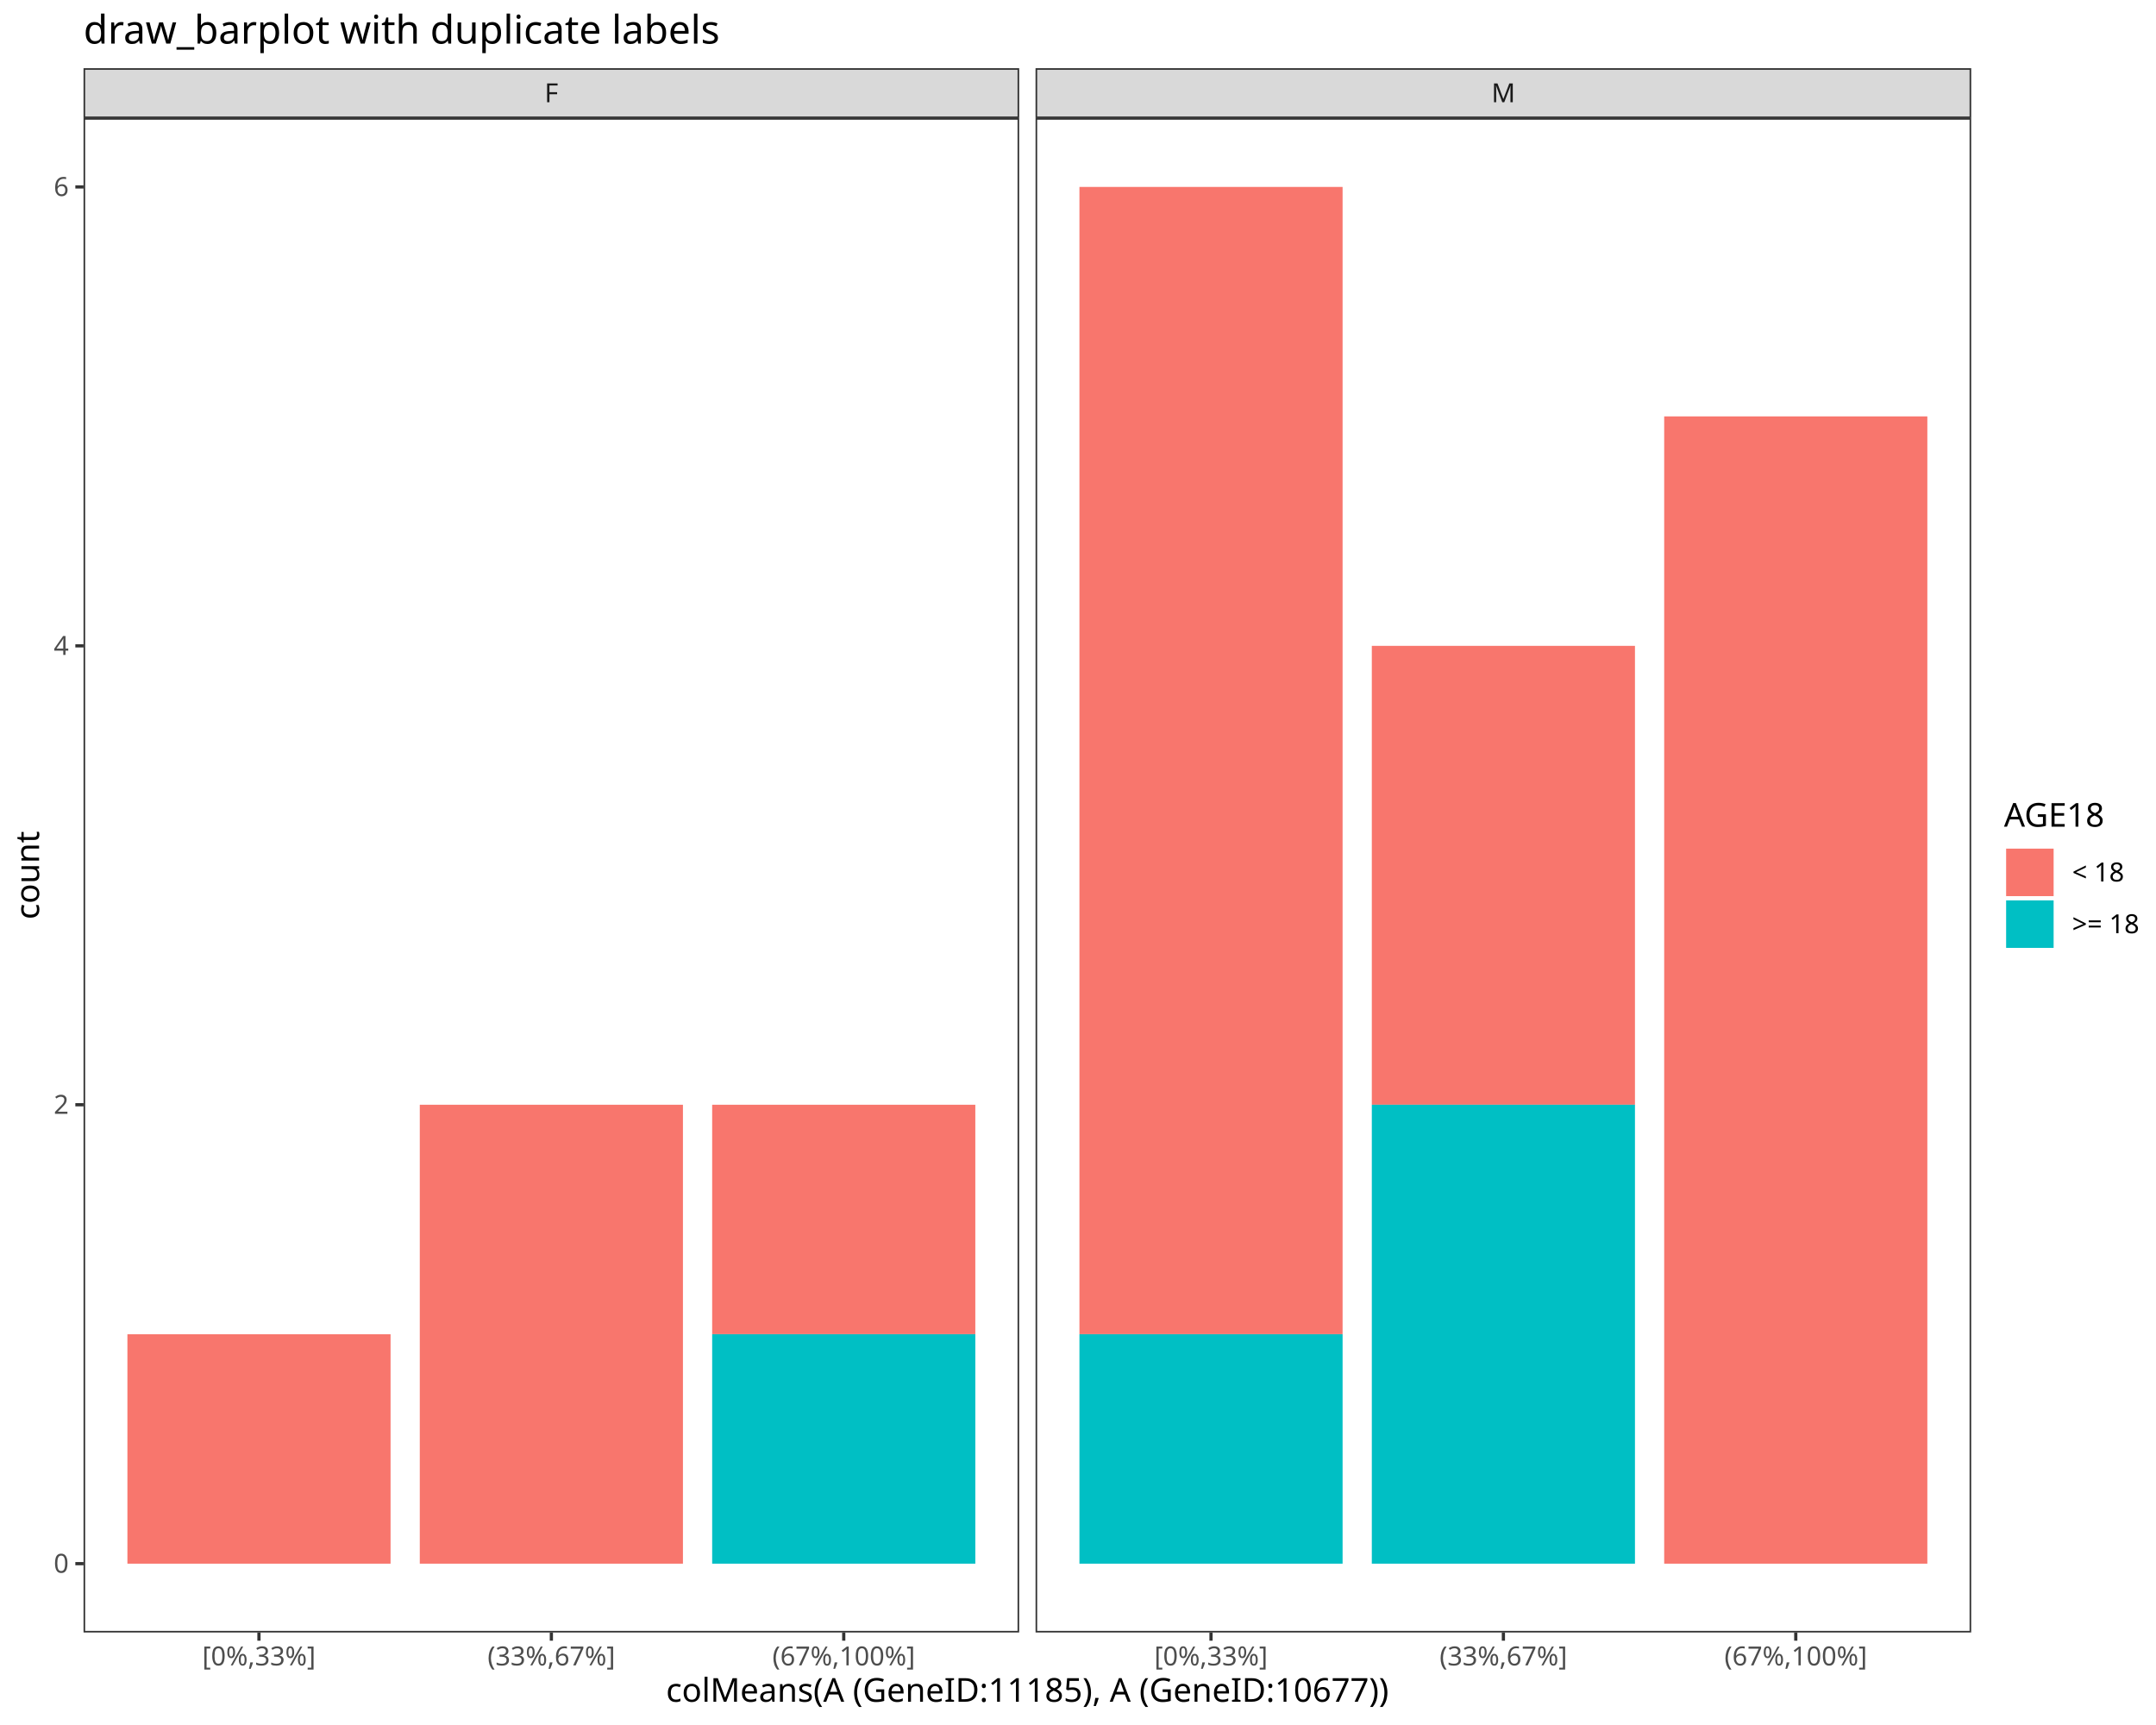
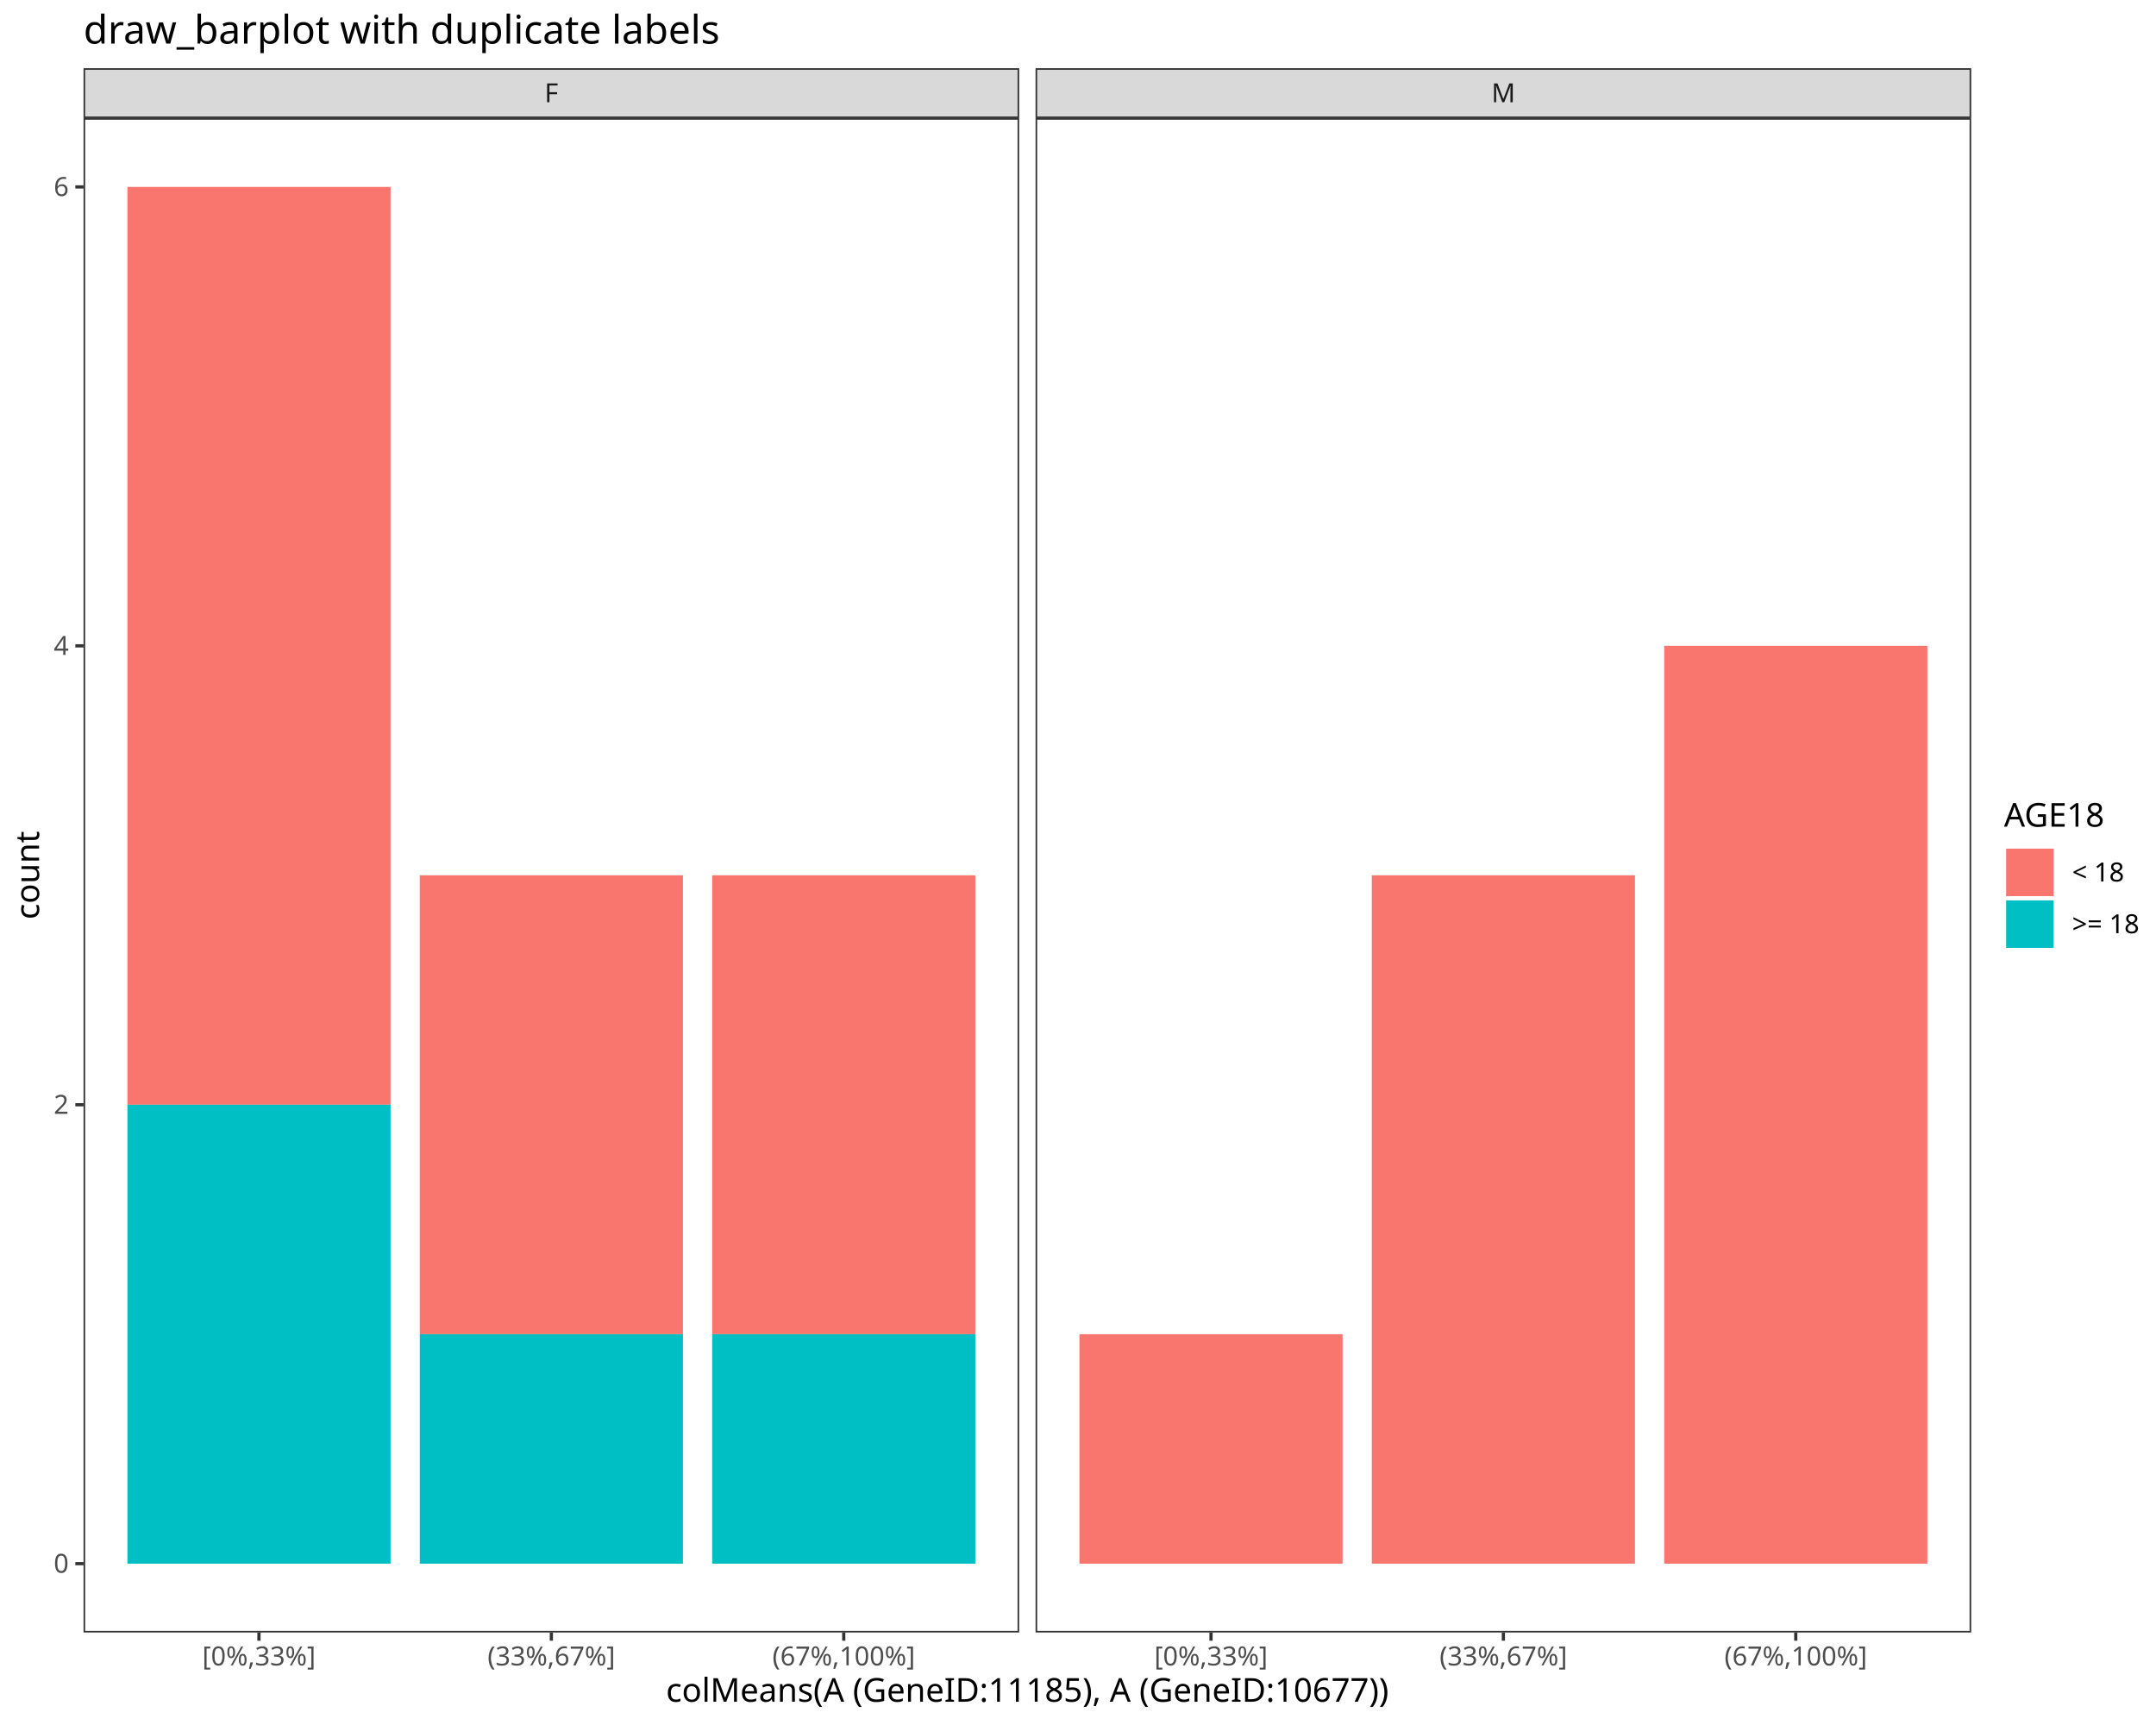
<svg xmlns="http://www.w3.org/2000/svg" class="svglite" data-engine-version="2.0" width="720.00pt" height="576.00pt" viewBox="0 0 720.00 576.00">
  <defs>
    <style type="text/css">
    .svglite line, .svglite polyline, .svglite polygon, .svglite path, .svglite rect, .svglite circle {
      fill: none;
      stroke: #000000;
      stroke-linecap: round;
      stroke-linejoin: round;
      stroke-miterlimit: 10.00;
    }
  </style>
  </defs>
  <rect width="100%" height="100%" style="stroke: none; fill: #FFFFFF;" />
  <defs>
    <clipPath id="cpMC4wMHw3MjAuMDB8MC4wMHw1NzYuMDA=">
      <rect x="0.00" y="0.00" width="720.00" height="576.00" />
    </clipPath>
  </defs>
  <g clip-path="url(#cpMC4wMHw3MjAuMDB8MC4wMHw1NzYuMDA=)">
    <rect x="0.00" y="0.00" width="720.00" height="576.00" style="stroke-width: 1.07; stroke: #FFFFFF; fill: #FFFFFF;" />
  </g>
  <defs>
    <clipPath id="cpMjcuOTB8MzQwLjM1fDM5LjQzfDU0NS4xMQ==">
      <rect x="27.90" y="39.43" width="312.45" height="505.68" />
    </clipPath>
  </defs>
  <g clip-path="url(#cpMjcuOTB8MzQwLjM1fDM5LjQzfDU0NS4xMQ==)">
    <rect x="27.90" y="39.43" width="312.45" height="505.68" style="stroke-width: 1.07; stroke: none; fill: #FFFFFF;" />
-     <rect x="42.55" y="445.51" width="87.88" height="76.62" style="stroke-width: 1.07; stroke: none; stroke-linecap: square; stroke-linejoin: miter; fill: #F8766D;" />
-     <rect x="140.19" y="368.89" width="87.88" height="153.24" style="stroke-width: 1.07; stroke: none; stroke-linecap: square; stroke-linejoin: miter; fill: #F8766D;" />
-     <rect x="237.83" y="368.89" width="87.88" height="76.62" style="stroke-width: 1.07; stroke: none; stroke-linecap: square; stroke-linejoin: miter; fill: #F8766D;" />
+     <rect x="42.55" y="62.42" width="87.88" height="306.47" style="stroke-width: 1.07; stroke: none; stroke-linecap: square; stroke-linejoin: miter; fill: #F8766D;" />
+     <rect x="140.19" y="292.27" width="87.88" height="153.24" style="stroke-width: 1.07; stroke: none; stroke-linecap: square; stroke-linejoin: miter; fill: #F8766D;" />
+     <rect x="237.83" y="292.27" width="87.88" height="153.24" style="stroke-width: 1.07; stroke: none; stroke-linecap: square; stroke-linejoin: miter; fill: #F8766D;" />
+     <rect x="42.55" y="368.89" width="87.88" height="153.24" style="stroke-width: 1.07; stroke: none; stroke-linecap: square; stroke-linejoin: miter; fill: #00BFC4;" />
+     <rect x="140.19" y="445.51" width="87.88" height="76.62" style="stroke-width: 1.07; stroke: none; stroke-linecap: square; stroke-linejoin: miter; fill: #00BFC4;" />
    <rect x="237.83" y="445.51" width="87.88" height="76.62" style="stroke-width: 1.07; stroke: none; stroke-linecap: square; stroke-linejoin: miter; fill: #00BFC4;" />
    <rect x="27.90" y="39.43" width="312.45" height="505.68" style="stroke-width: 1.07; stroke: #333333;" />
  </g>
  <g clip-path="url(#cpMC4wMHw3MjAuMDB8MC4wMHw1NzYuMDA=)">
</g>
  <defs>
    <clipPath id="cpMzQ1LjgzfDY1OC4yOHwzOS40M3w1NDUuMTE=">
      <rect x="345.83" y="39.43" width="312.45" height="505.68" />
    </clipPath>
  </defs>
  <g clip-path="url(#cpMzQ1LjgzfDY1OC4yOHwzOS40M3w1NDUuMTE=)">
    <rect x="345.83" y="39.43" width="312.45" height="505.68" style="stroke-width: 1.07; stroke: none; fill: #FFFFFF;" />
-     <rect x="360.48" y="62.42" width="87.88" height="383.09" style="stroke-width: 1.07; stroke: none; stroke-linecap: square; stroke-linejoin: miter; fill: #F8766D;" />
-     <rect x="458.12" y="215.66" width="87.88" height="153.24" style="stroke-width: 1.07; stroke: none; stroke-linecap: square; stroke-linejoin: miter; fill: #F8766D;" />
-     <rect x="555.76" y="139.04" width="87.88" height="383.09" style="stroke-width: 1.07; stroke: none; stroke-linecap: square; stroke-linejoin: miter; fill: #F8766D;" />
-     <rect x="360.48" y="445.51" width="87.88" height="76.62" style="stroke-width: 1.07; stroke: none; stroke-linecap: square; stroke-linejoin: miter; fill: #00BFC4;" />
-     <rect x="458.12" y="368.89" width="87.88" height="153.24" style="stroke-width: 1.07; stroke: none; stroke-linecap: square; stroke-linejoin: miter; fill: #00BFC4;" />
+     <rect x="360.48" y="445.51" width="87.88" height="76.62" style="stroke-width: 1.07; stroke: none; stroke-linecap: square; stroke-linejoin: miter; fill: #F8766D;" />
+     <rect x="458.12" y="292.27" width="87.88" height="229.85" style="stroke-width: 1.07; stroke: none; stroke-linecap: square; stroke-linejoin: miter; fill: #F8766D;" />
+     <rect x="555.76" y="215.66" width="87.88" height="306.47" style="stroke-width: 1.07; stroke: none; stroke-linecap: square; stroke-linejoin: miter; fill: #F8766D;" />
    <rect x="345.83" y="39.43" width="312.45" height="505.68" style="stroke-width: 1.07; stroke: #333333;" />
  </g>
  <g clip-path="url(#cpMC4wMHw3MjAuMDB8MC4wMHw1NzYuMDA=)">
</g>
  <defs>
    <clipPath id="cpMjcuOTB8MzQwLjM1fDIyLjc4fDM5LjQz">
      <rect x="27.90" y="22.78" width="312.45" height="16.65" />
    </clipPath>
  </defs>
  <g clip-path="url(#cpMjcuOTB8MzQwLjM1fDIyLjc4fDM5LjQz)">
    <rect x="27.90" y="22.78" width="312.45" height="16.65" style="stroke-width: 1.07; stroke: #333333; fill: #D9D9D9;" />
    <text x="184.13" y="34.14" text-anchor="middle" style="font-size: 8.80px; fill: #1A1A1A; font-family: sans;" textLength="5.38px" lengthAdjust="spacingAndGlyphs">F</text>
  </g>
  <g clip-path="url(#cpMC4wMHw3MjAuMDB8MC4wMHw1NzYuMDA=)">
</g>
  <defs>
    <clipPath id="cpMzQ1LjgzfDY1OC4yOHwyMi43OHwzOS40Mw==">
      <rect x="345.83" y="22.78" width="312.45" height="16.65" />
    </clipPath>
  </defs>
  <g clip-path="url(#cpMzQ1LjgzfDY1OC4yOHwyMi43OHwzOS40Mw==)">
    <rect x="345.83" y="22.78" width="312.45" height="16.65" style="stroke-width: 1.07; stroke: #333333; fill: #D9D9D9;" />
    <text x="502.06" y="34.14" text-anchor="middle" style="font-size: 8.80px; fill: #1A1A1A; font-family: sans;" textLength="7.33px" lengthAdjust="spacingAndGlyphs">M</text>
  </g>
  <g clip-path="url(#cpMC4wMHw3MjAuMDB8MC4wMHw1NzYuMDA=)">
    <polyline points="86.48,547.85 86.48,545.11 " style="stroke-width: 1.07; stroke: #333333; stroke-linecap: butt;" />
    <polyline points="184.13,547.85 184.13,545.11 " style="stroke-width: 1.07; stroke: #333333; stroke-linecap: butt;" />
    <polyline points="281.77,547.85 281.77,545.11 " style="stroke-width: 1.07; stroke: #333333; stroke-linecap: butt;" />
    <text x="86.48" y="556.10" text-anchor="middle" style="font-size: 8.80px; fill: #4D4D4D; font-family: sans;" textLength="37.67px" lengthAdjust="spacingAndGlyphs">[0%,33%]</text>
    <text x="184.13" y="556.10" text-anchor="middle" style="font-size: 8.80px; fill: #4D4D4D; font-family: sans;" textLength="43.05px" lengthAdjust="spacingAndGlyphs">(33%,67%]</text>
    <text x="281.77" y="556.10" text-anchor="middle" style="font-size: 8.80px; fill: #4D4D4D; font-family: sans;" textLength="47.94px" lengthAdjust="spacingAndGlyphs">(67%,100%]</text>
    <polyline points="404.42,547.85 404.42,545.11 " style="stroke-width: 1.07; stroke: #333333; stroke-linecap: butt;" />
    <polyline points="502.06,547.85 502.06,545.11 " style="stroke-width: 1.07; stroke: #333333; stroke-linecap: butt;" />
    <polyline points="599.70,547.85 599.70,545.11 " style="stroke-width: 1.07; stroke: #333333; stroke-linecap: butt;" />
    <text x="404.42" y="556.10" text-anchor="middle" style="font-size: 8.80px; fill: #4D4D4D; font-family: sans;" textLength="37.67px" lengthAdjust="spacingAndGlyphs">[0%,33%]</text>
    <text x="502.06" y="556.10" text-anchor="middle" style="font-size: 8.80px; fill: #4D4D4D; font-family: sans;" textLength="43.05px" lengthAdjust="spacingAndGlyphs">(33%,67%]</text>
    <text x="599.70" y="556.10" text-anchor="middle" style="font-size: 8.80px; fill: #4D4D4D; font-family: sans;" textLength="47.94px" lengthAdjust="spacingAndGlyphs">(67%,100%]</text>
    <text x="22.97" y="525.16" text-anchor="end" style="font-size: 8.80px; fill: #4D4D4D; font-family: sans;" textLength="4.89px" lengthAdjust="spacingAndGlyphs">0</text>
    <text x="22.97" y="371.92" text-anchor="end" style="font-size: 8.80px; fill: #4D4D4D; font-family: sans;" textLength="4.89px" lengthAdjust="spacingAndGlyphs">2</text>
    <text x="22.97" y="218.68" text-anchor="end" style="font-size: 8.80px; fill: #4D4D4D; font-family: sans;" textLength="4.89px" lengthAdjust="spacingAndGlyphs">4</text>
    <text x="22.97" y="65.45" text-anchor="end" style="font-size: 8.80px; fill: #4D4D4D; font-family: sans;" textLength="4.89px" lengthAdjust="spacingAndGlyphs">6</text>
    <polyline points="25.16,522.13 27.90,522.13 " style="stroke-width: 1.07; stroke: #333333; stroke-linecap: butt;" />
    <polyline points="25.16,368.89 27.90,368.89 " style="stroke-width: 1.07; stroke: #333333; stroke-linecap: butt;" />
    <polyline points="25.16,215.66 27.90,215.66 " style="stroke-width: 1.07; stroke: #333333; stroke-linecap: butt;" />
    <polyline points="25.16,62.42 27.90,62.42 " style="stroke-width: 1.07; stroke: #333333; stroke-linecap: butt;" />
    <text x="343.09" y="568.24" text-anchor="middle" style="font-size: 11.00px; font-family: sans;" textLength="239.10px" lengthAdjust="spacingAndGlyphs">colMeans(A (GeneID:11185), A (GeneID:10677))</text>
    <text transform="translate(13.05,292.27) rotate(-90)" text-anchor="middle" style="font-size: 11.00px; font-family: sans;" textLength="26.91px" lengthAdjust="spacingAndGlyphs">count</text>
    <rect x="669.24" y="267.33" width="45.28" height="49.89" style="stroke-width: 1.07; stroke: none; fill: #FFFFFF;" />
    <text x="669.24" y="276.04" style="font-size: 11.00px; font-family: sans;" textLength="35.47px" lengthAdjust="spacingAndGlyphs">AGE18</text>
    <rect x="669.24" y="282.66" width="17.28" height="17.28" style="stroke-width: 1.07; stroke: none; fill: #FFFFFF;" />
    <rect x="669.95" y="283.37" width="15.86" height="15.86" style="stroke-width: 1.07; stroke: none; stroke-linecap: square; stroke-linejoin: miter; fill: #F8766D;" />
    <rect x="669.24" y="299.94" width="17.28" height="17.28" style="stroke-width: 1.07; stroke: none; fill: #FFFFFF;" />
    <rect x="669.95" y="300.65" width="15.86" height="15.86" style="stroke-width: 1.07; stroke: none; stroke-linecap: square; stroke-linejoin: miter; fill: #00BFC4;" />
    <text x="692.00" y="294.33" style="font-size: 8.80px; font-family: sans;" textLength="17.38px" lengthAdjust="spacingAndGlyphs">&lt; 18</text>
    <text x="692.00" y="311.61" style="font-size: 8.80px; font-family: sans;" textLength="22.52px" lengthAdjust="spacingAndGlyphs">&gt;= 18</text>
    <text x="27.90" y="14.56" style="font-size: 13.20px; font-family: sans;" textLength="198.13px" lengthAdjust="spacingAndGlyphs">draw_barplot with duplicate labels</text>
  </g>
</svg>
